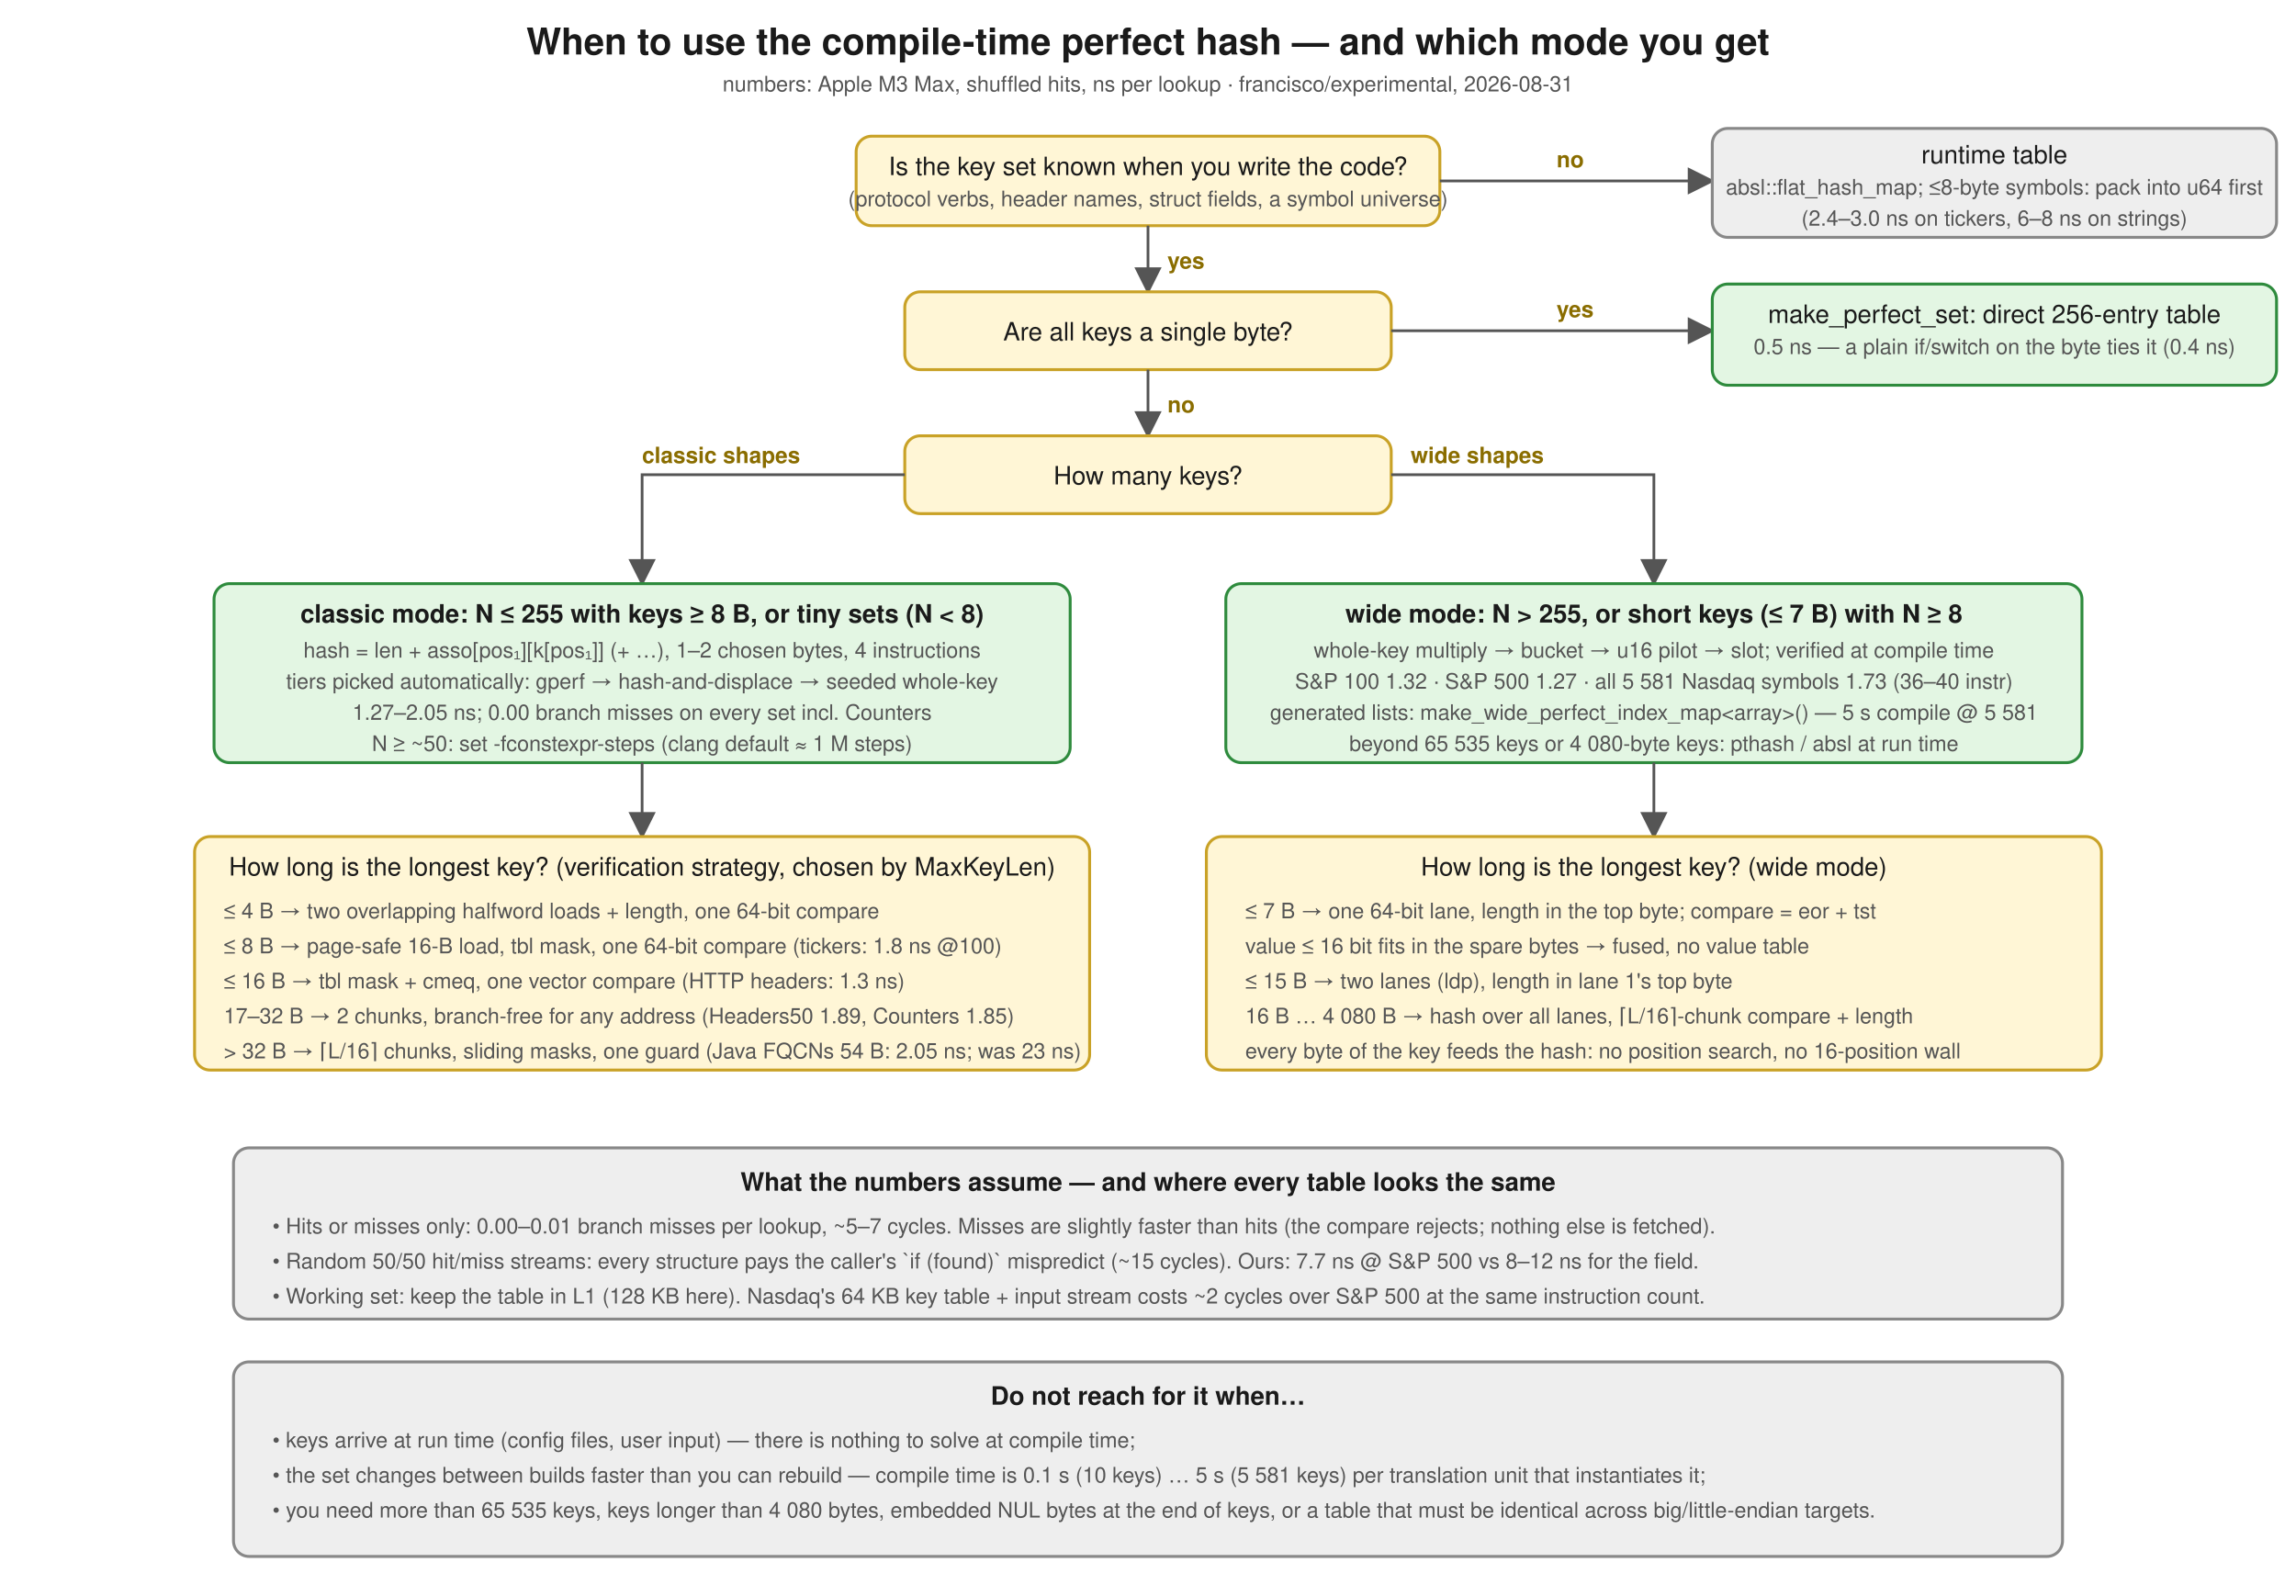
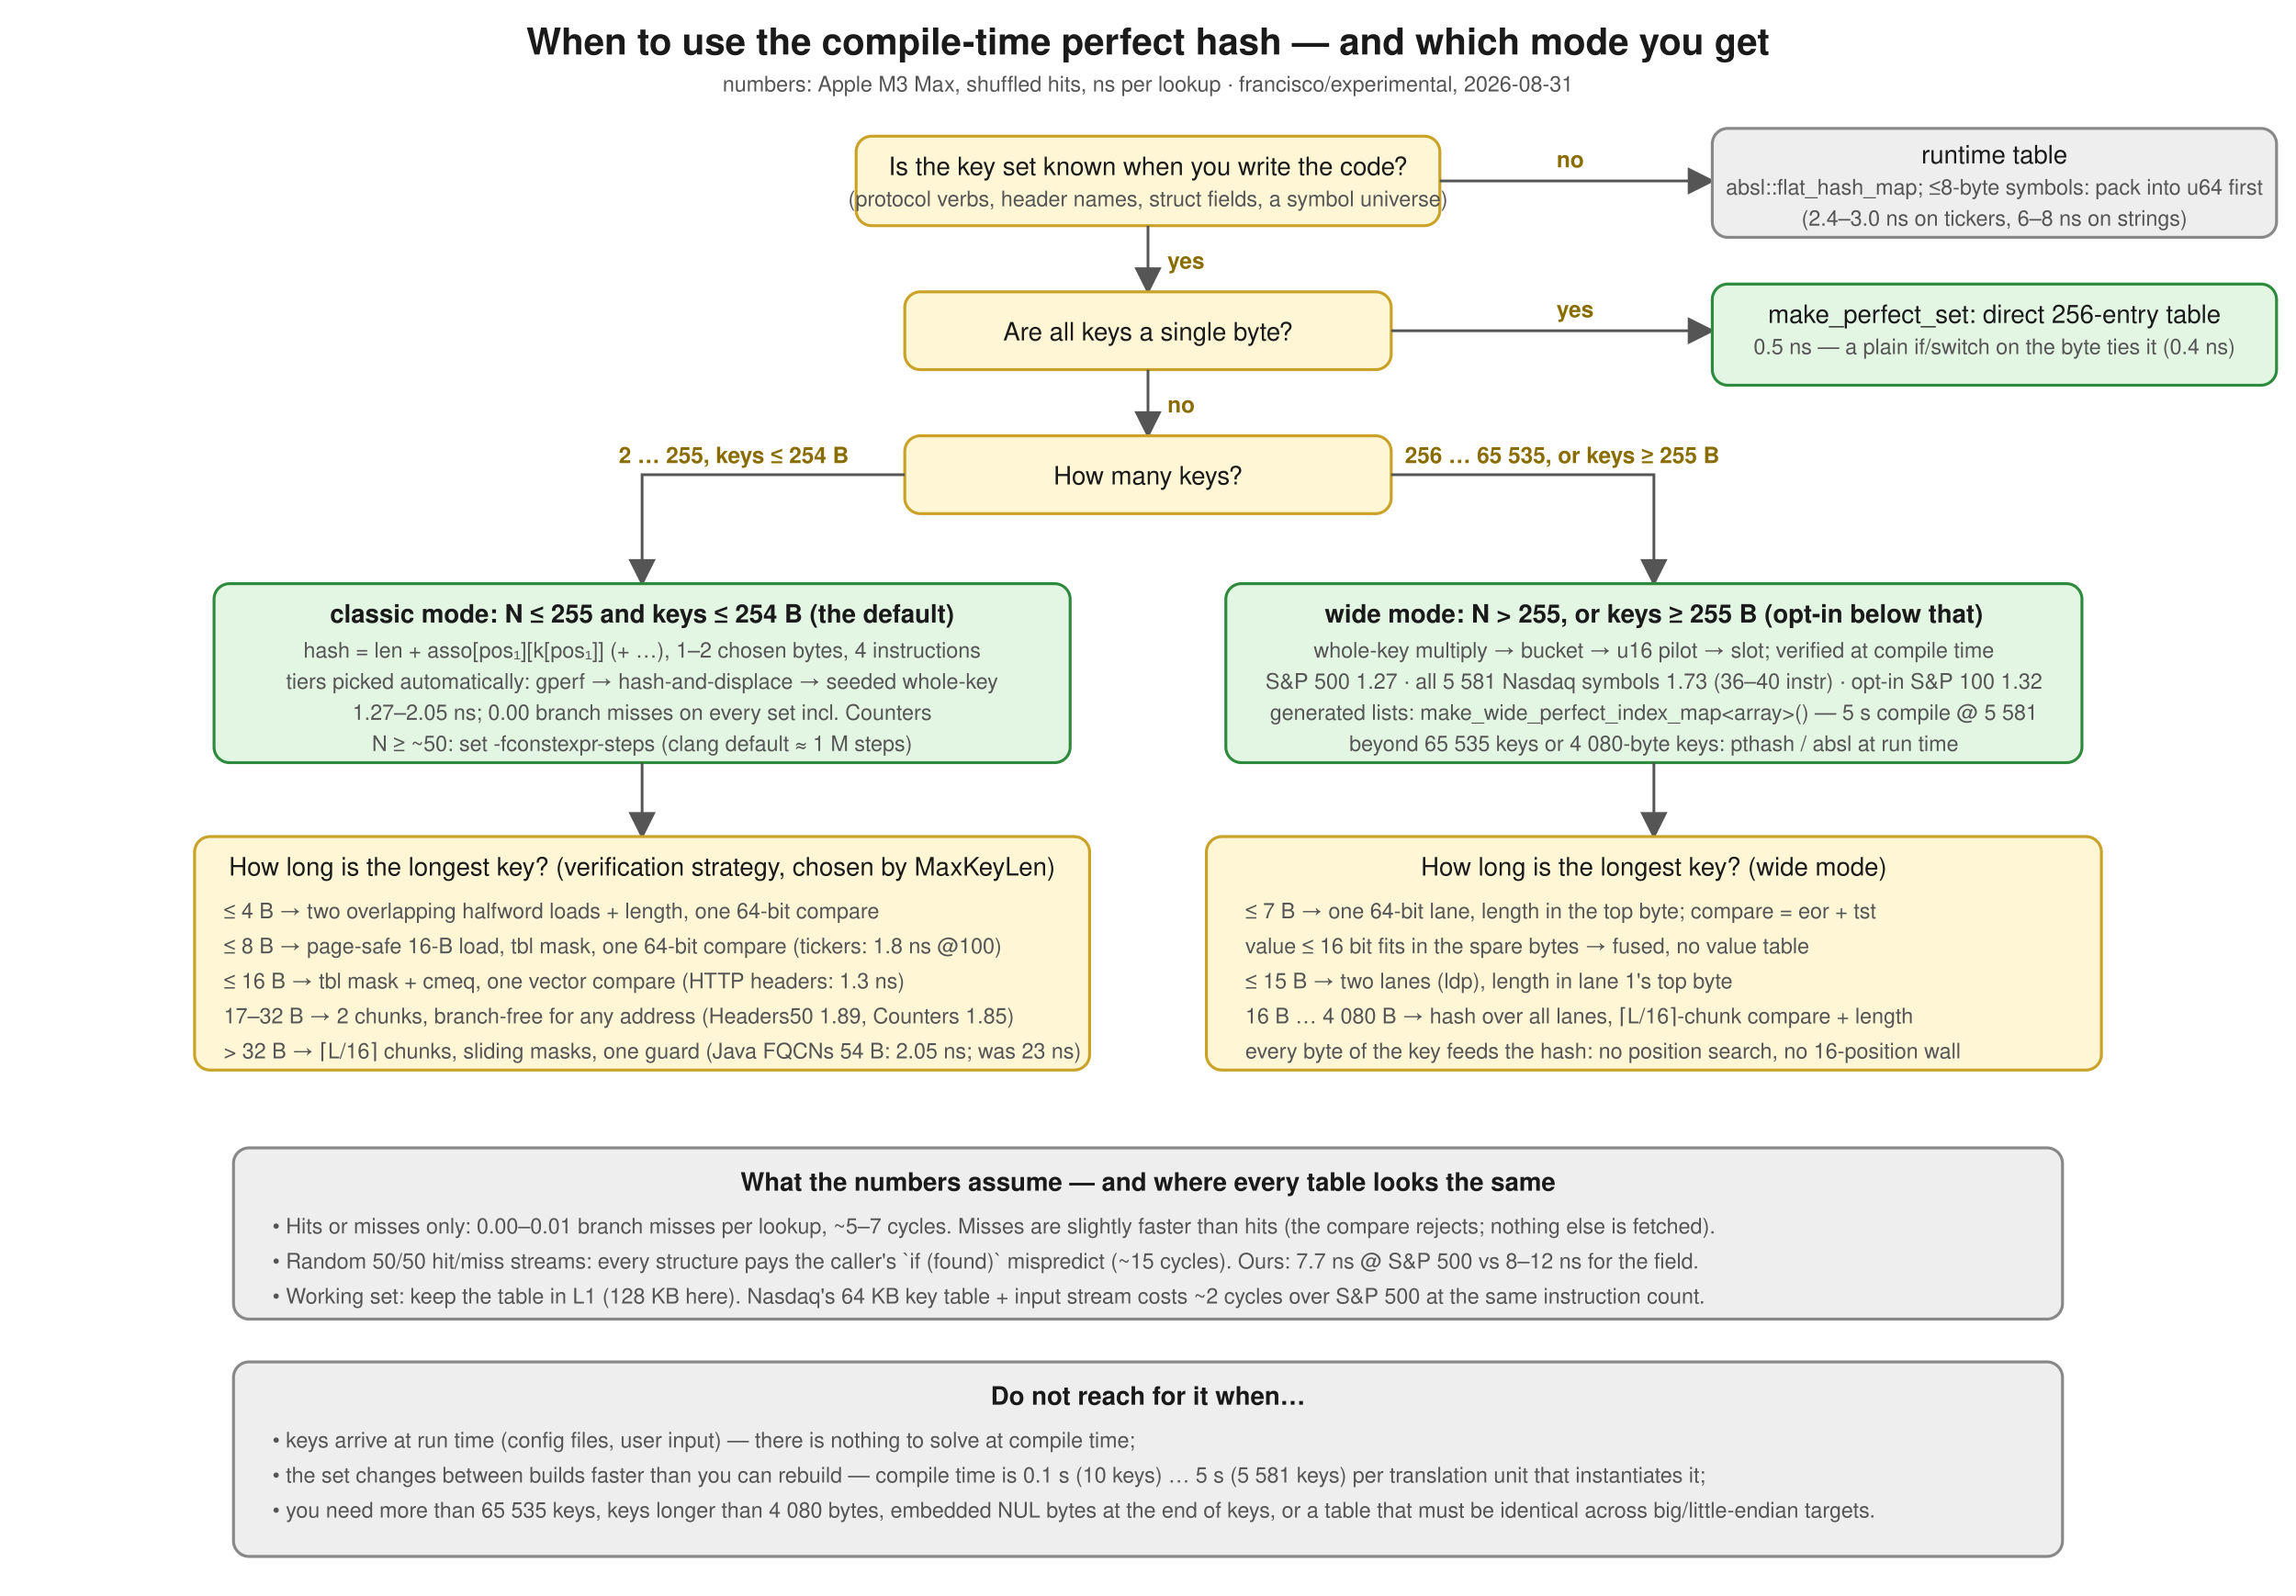
<svg xmlns="http://www.w3.org/2000/svg" width="1180" height="820" viewBox="0 0 1180 820" font-family="Helvetica, Arial, sans-serif" font-size="13">
  <defs>
    <marker id="arr" markerWidth="10" markerHeight="10" refX="9" refY="5" orient="auto">
      <path d="M0,0 L10,5 L0,10 z" fill="#555" />
    </marker>
    <style>
      .q  { fill:#fff6d6; stroke:#c9a227; stroke-width:1.5; }
      .us { fill:#e3f6e3; stroke:#2e8b3d; stroke-width:1.5; }
      .ot { fill:#eeeeee; stroke:#888;    stroke-width:1.5; }
      .t  { fill:#1a1a1a; }
      .s  { fill:#555; font-size:11px; }
      .l  { fill:#8a6d00; font-size:11.5px; font-weight:bold; }
      .e  { stroke:#555; stroke-width:1.4; fill:none; marker-end:url(#arr); }
    </style>
  </defs>
  <text x="590" y="28" text-anchor="middle" font-size="19" font-weight="bold" class="t">When to use the compile-time perfect hash — and which mode you get</text>
  <text x="590" y="47" text-anchor="middle" class="s">numbers: Apple M3 Max, shuffled hits, ns per lookup · francisco/experimental, 2026-08-31</text>
  <rect x="440" y="70" width="300" height="46" rx="8" class="q" />
  <text x="590" y="90" text-anchor="middle" class="t">Is the key set known when you write the code?</text>
  <text x="590" y="106" text-anchor="middle" class="s">(protocol verbs, header names, struct fields, a symbol universe)</text>
  <path d="M740,93 L880,93" class="e" />
  <text x="800" y="86" class="l">no</text>
  <rect x="880" y="66" width="290" height="56" rx="8" class="ot" />
  <text x="1025" y="84" text-anchor="middle" class="t">runtime table</text>
  <text x="1025" y="100" text-anchor="middle" class="s">absl::flat_hash_map; ≤8-byte symbols: pack into u64 first</text>
  <text x="1025" y="116" text-anchor="middle" class="s">(2.4–3.0 ns on tickers, 6–8 ns on strings)</text>
  <path d="M590,116 L590,150" class="e" />
  <text x="600" y="138" class="l">yes</text>
  <rect x="465" y="150" width="250" height="40" rx="8" class="q" />
  <text x="590" y="175" text-anchor="middle" class="t">Are all keys a single byte?</text>
  <path d="M715,170 L880,170" class="e" />
  <text x="800" y="163" class="l">yes</text>
  <rect x="880" y="146" width="290" height="52" rx="8" class="us" />
  <text x="1025" y="166" text-anchor="middle" class="t">make_perfect_set: direct 256-entry table</text>
  <text x="1025" y="182" text-anchor="middle" class="s">0.5 ns — a plain if/switch on the byte ties it (0.4 ns)</text>
  <path d="M590,190 L590,224" class="e" />
  <text x="600" y="212" class="l">no</text>
  <rect x="465" y="224" width="250" height="40" rx="8" class="q" />
  <text x="590" y="249" text-anchor="middle" class="t">How many keys?</text>
  <path d="M465,244 L330,244 L330,300" class="e" />
-   <text x="330" y="238" class="l">classic shapes</text>
+   <text x="318" y="238" class="l">2 … 255, keys ≤ 254 B</text>
  <rect x="110" y="300" width="440" height="92" rx="8" class="us" />
-   <text x="330" y="320" text-anchor="middle" class="t" font-weight="bold">classic mode: N ≤ 255 with keys ≥ 8 B, or tiny sets (N &lt; 8)</text>
+   <text x="330" y="320" text-anchor="middle" class="t" font-weight="bold">classic mode: N ≤ 255 and keys ≤ 254 B (the default)</text>
  <text x="330" y="338" text-anchor="middle" class="s">hash = len + asso[pos₁][k[pos₁]] (+ …), 1–2 chosen bytes, 4 instructions</text>
  <text x="330" y="354" text-anchor="middle" class="s">tiers picked automatically: gperf → hash-and-displace → seeded whole-key</text>
  <text x="330" y="370" text-anchor="middle" class="s">1.27–2.05 ns; 0.00 branch misses on every set incl. Counters</text>
  <text x="330" y="386" text-anchor="middle" class="s">N ≥ ~50: set -fconstexpr-steps (clang default ≈ 1 M steps)</text>
  <path d="M715,244 L850,244 L850,300" class="e" />
-   <text x="725" y="238" class="l">wide shapes</text>
+   <text x="722" y="238" class="l">256 … 65 535, or keys ≥ 255 B</text>
  <rect x="630" y="300" width="440" height="92" rx="8" class="us" />
-   <text x="850" y="320" text-anchor="middle" class="t" font-weight="bold">wide mode: N &gt; 255, or short keys (≤ 7 B) with N ≥ 8</text>
+   <text x="850" y="320" text-anchor="middle" class="t" font-weight="bold">wide mode: N &gt; 255, or keys ≥ 255 B (opt-in below that)</text>
  <text x="850" y="338" text-anchor="middle" class="s">whole-key multiply → bucket → u16 pilot → slot; verified at compile time</text>
-   <text x="850" y="354" text-anchor="middle" class="s">S&amp;P 100 1.32 · S&amp;P 500 1.27 · all 5 581 Nasdaq symbols 1.73 (36–40 instr)</text>
+   <text x="850" y="354" text-anchor="middle" class="s">S&amp;P 500 1.27 · all 5 581 Nasdaq symbols 1.73 (36–40 instr) · opt-in S&amp;P 100 1.32</text>
  <text x="850" y="370" text-anchor="middle" class="s">generated lists: make_wide_perfect_index_map&lt;array&gt;() — 5 s compile @ 5 581</text>
  <text x="850" y="386" text-anchor="middle" class="s">beyond 65 535 keys or 4 080-byte keys: pthash / absl at run time</text>
  <path d="M330,392 L330,430" class="e" />
  <rect x="100" y="430" width="460" height="120" rx="8" class="q" />
  <text x="330" y="450" text-anchor="middle" class="t">How long is the longest key? (verification strategy, chosen by MaxKeyLen)</text>
  <text x="115" y="472" class="s">≤ 4 B  → two overlapping halfword loads + length, one 64-bit compare</text>
  <text x="115" y="490" class="s">≤ 8 B  → page-safe 16-B load, tbl mask, one 64-bit compare (tickers: 1.8 ns @100)</text>
  <text x="115" y="508" class="s">≤ 16 B → tbl mask + cmeq, one vector compare (HTTP headers: 1.3 ns)</text>
  <text x="115" y="526" class="s">17–32 B → 2 chunks, branch-free for any address (Headers50 1.89, Counters 1.85)</text>
  <text x="115" y="544" class="s">&gt; 32 B → ⌈L/16⌉ chunks, sliding masks, one guard (Java FQCNs 54 B: 2.05 ns; was 23 ns)</text>
  <path d="M850,392 L850,430" class="e" />
  <rect x="620" y="430" width="460" height="120" rx="8" class="q" />
  <text x="850" y="450" text-anchor="middle" class="t">How long is the longest key? (wide mode)</text>
  <text x="640" y="472" class="s">≤ 7 B  → one 64-bit lane, length in the top byte; compare = eor + tst</text>
  <text x="640" y="490" class="s">          value ≤ 16 bit fits in the spare bytes → fused, no value table</text>
  <text x="640" y="508" class="s">≤ 15 B → two lanes (ldp), length in lane 1's top byte</text>
  <text x="640" y="526" class="s">16 B … 4 080 B → hash over all lanes, ⌈L/16⌉-chunk compare + length</text>
  <text x="640" y="544" class="s">every byte of the key feeds the hash: no position search, no 16-position wall</text>
  <rect x="120" y="590" width="940" height="88" rx="8" class="ot" />
  <text x="590" y="612" text-anchor="middle" class="t" font-weight="bold">What the numbers assume — and where every table looks the same</text>
  <text x="140" y="634" class="s">• Hits or misses only: 0.00–0.01 branch misses per lookup, ~5–7 cycles. Misses are slightly faster than hits (the compare rejects; nothing else is fetched).</text>
  <text x="140" y="652" class="s">• Random 50/50 hit/miss streams: every structure pays the caller's `if (found)` mispredict (~15 cycles). Ours: 7.7 ns @ S&amp;P 500 vs 8–12 ns for the field.</text>
  <text x="140" y="670" class="s">• Working set: keep the table in L1 (128 KB here). Nasdaq's 64 KB key table + input stream costs ~2 cycles over S&amp;P 500 at the same instruction count.</text>
  <rect x="120" y="700" width="940" height="100" rx="8" class="ot" />
  <text x="590" y="722" text-anchor="middle" class="t" font-weight="bold">Do not reach for it when…</text>
  <text x="140" y="744" class="s">• keys arrive at run time (config files, user input) — there is nothing to solve at compile time;</text>
  <text x="140" y="762" class="s">• the set changes between builds faster than you can rebuild — compile time is 0.1 s (10 keys) … 5 s (5 581 keys) per translation unit that instantiates it;</text>
  <text x="140" y="780" class="s">• you need more than 65 535 keys, keys longer than 4 080 bytes, embedded NUL bytes at the end of keys, or a table that must be identical across big/little-endian targets.</text>
</svg>
